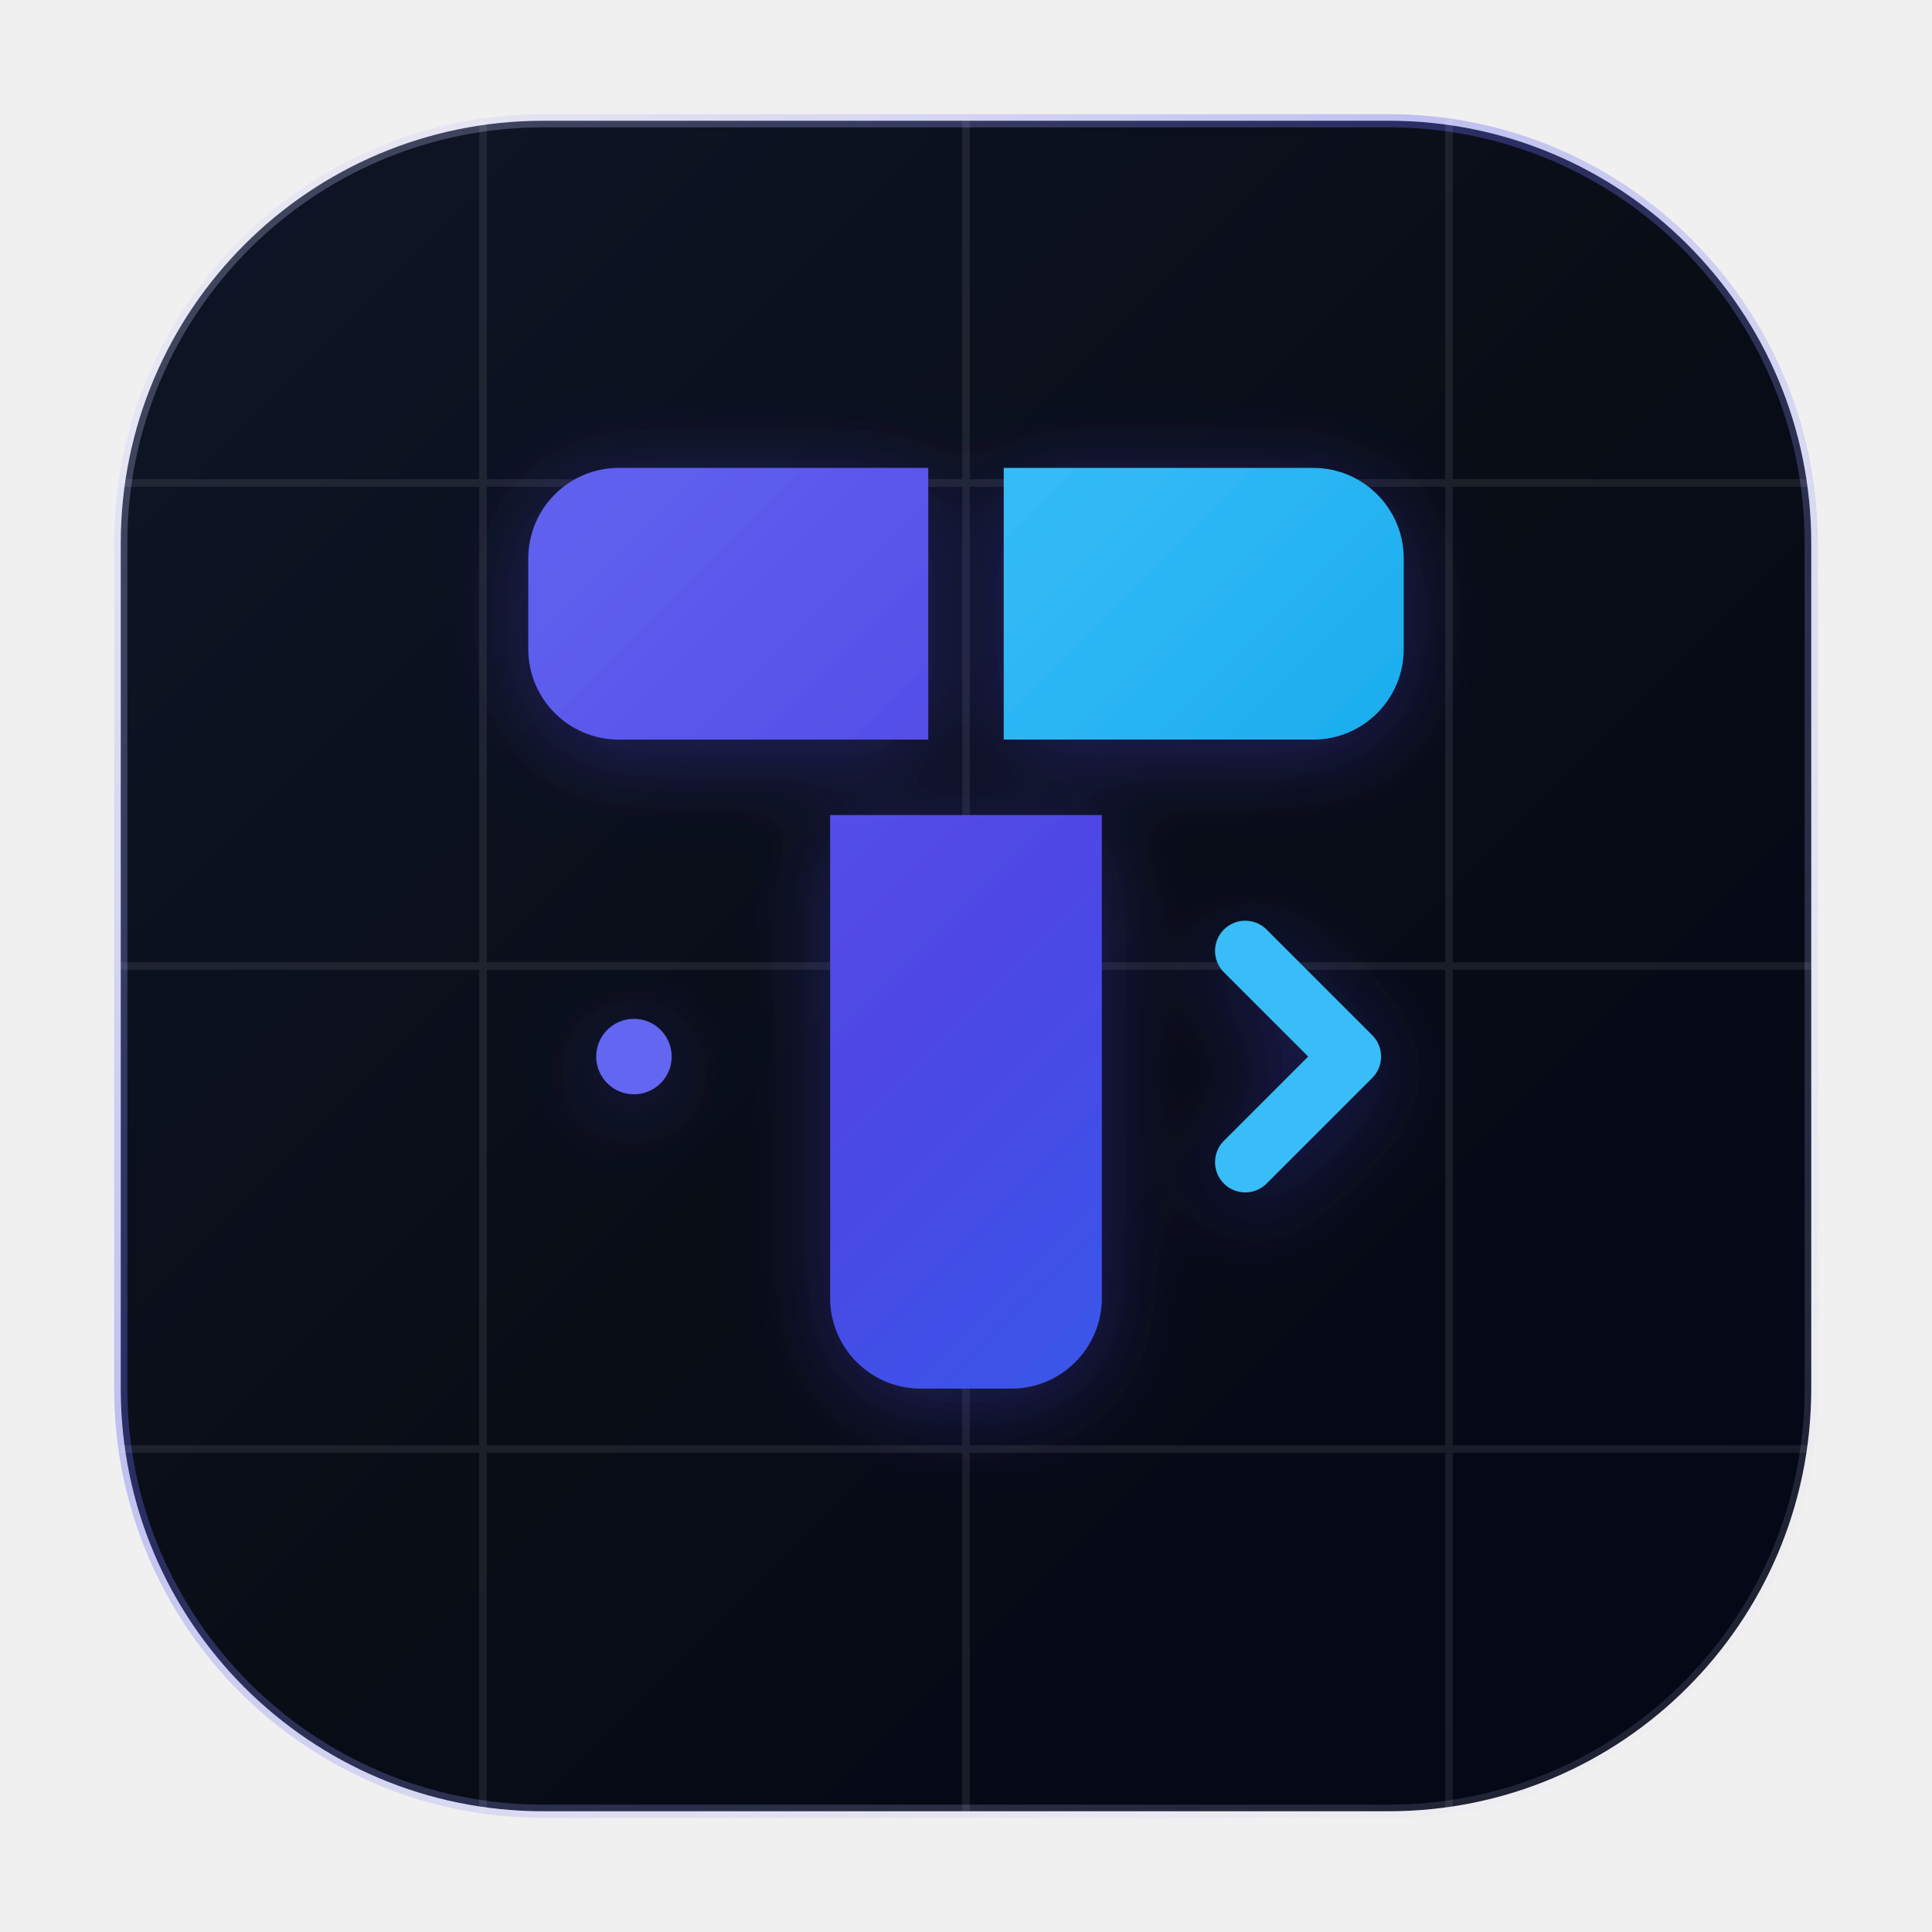
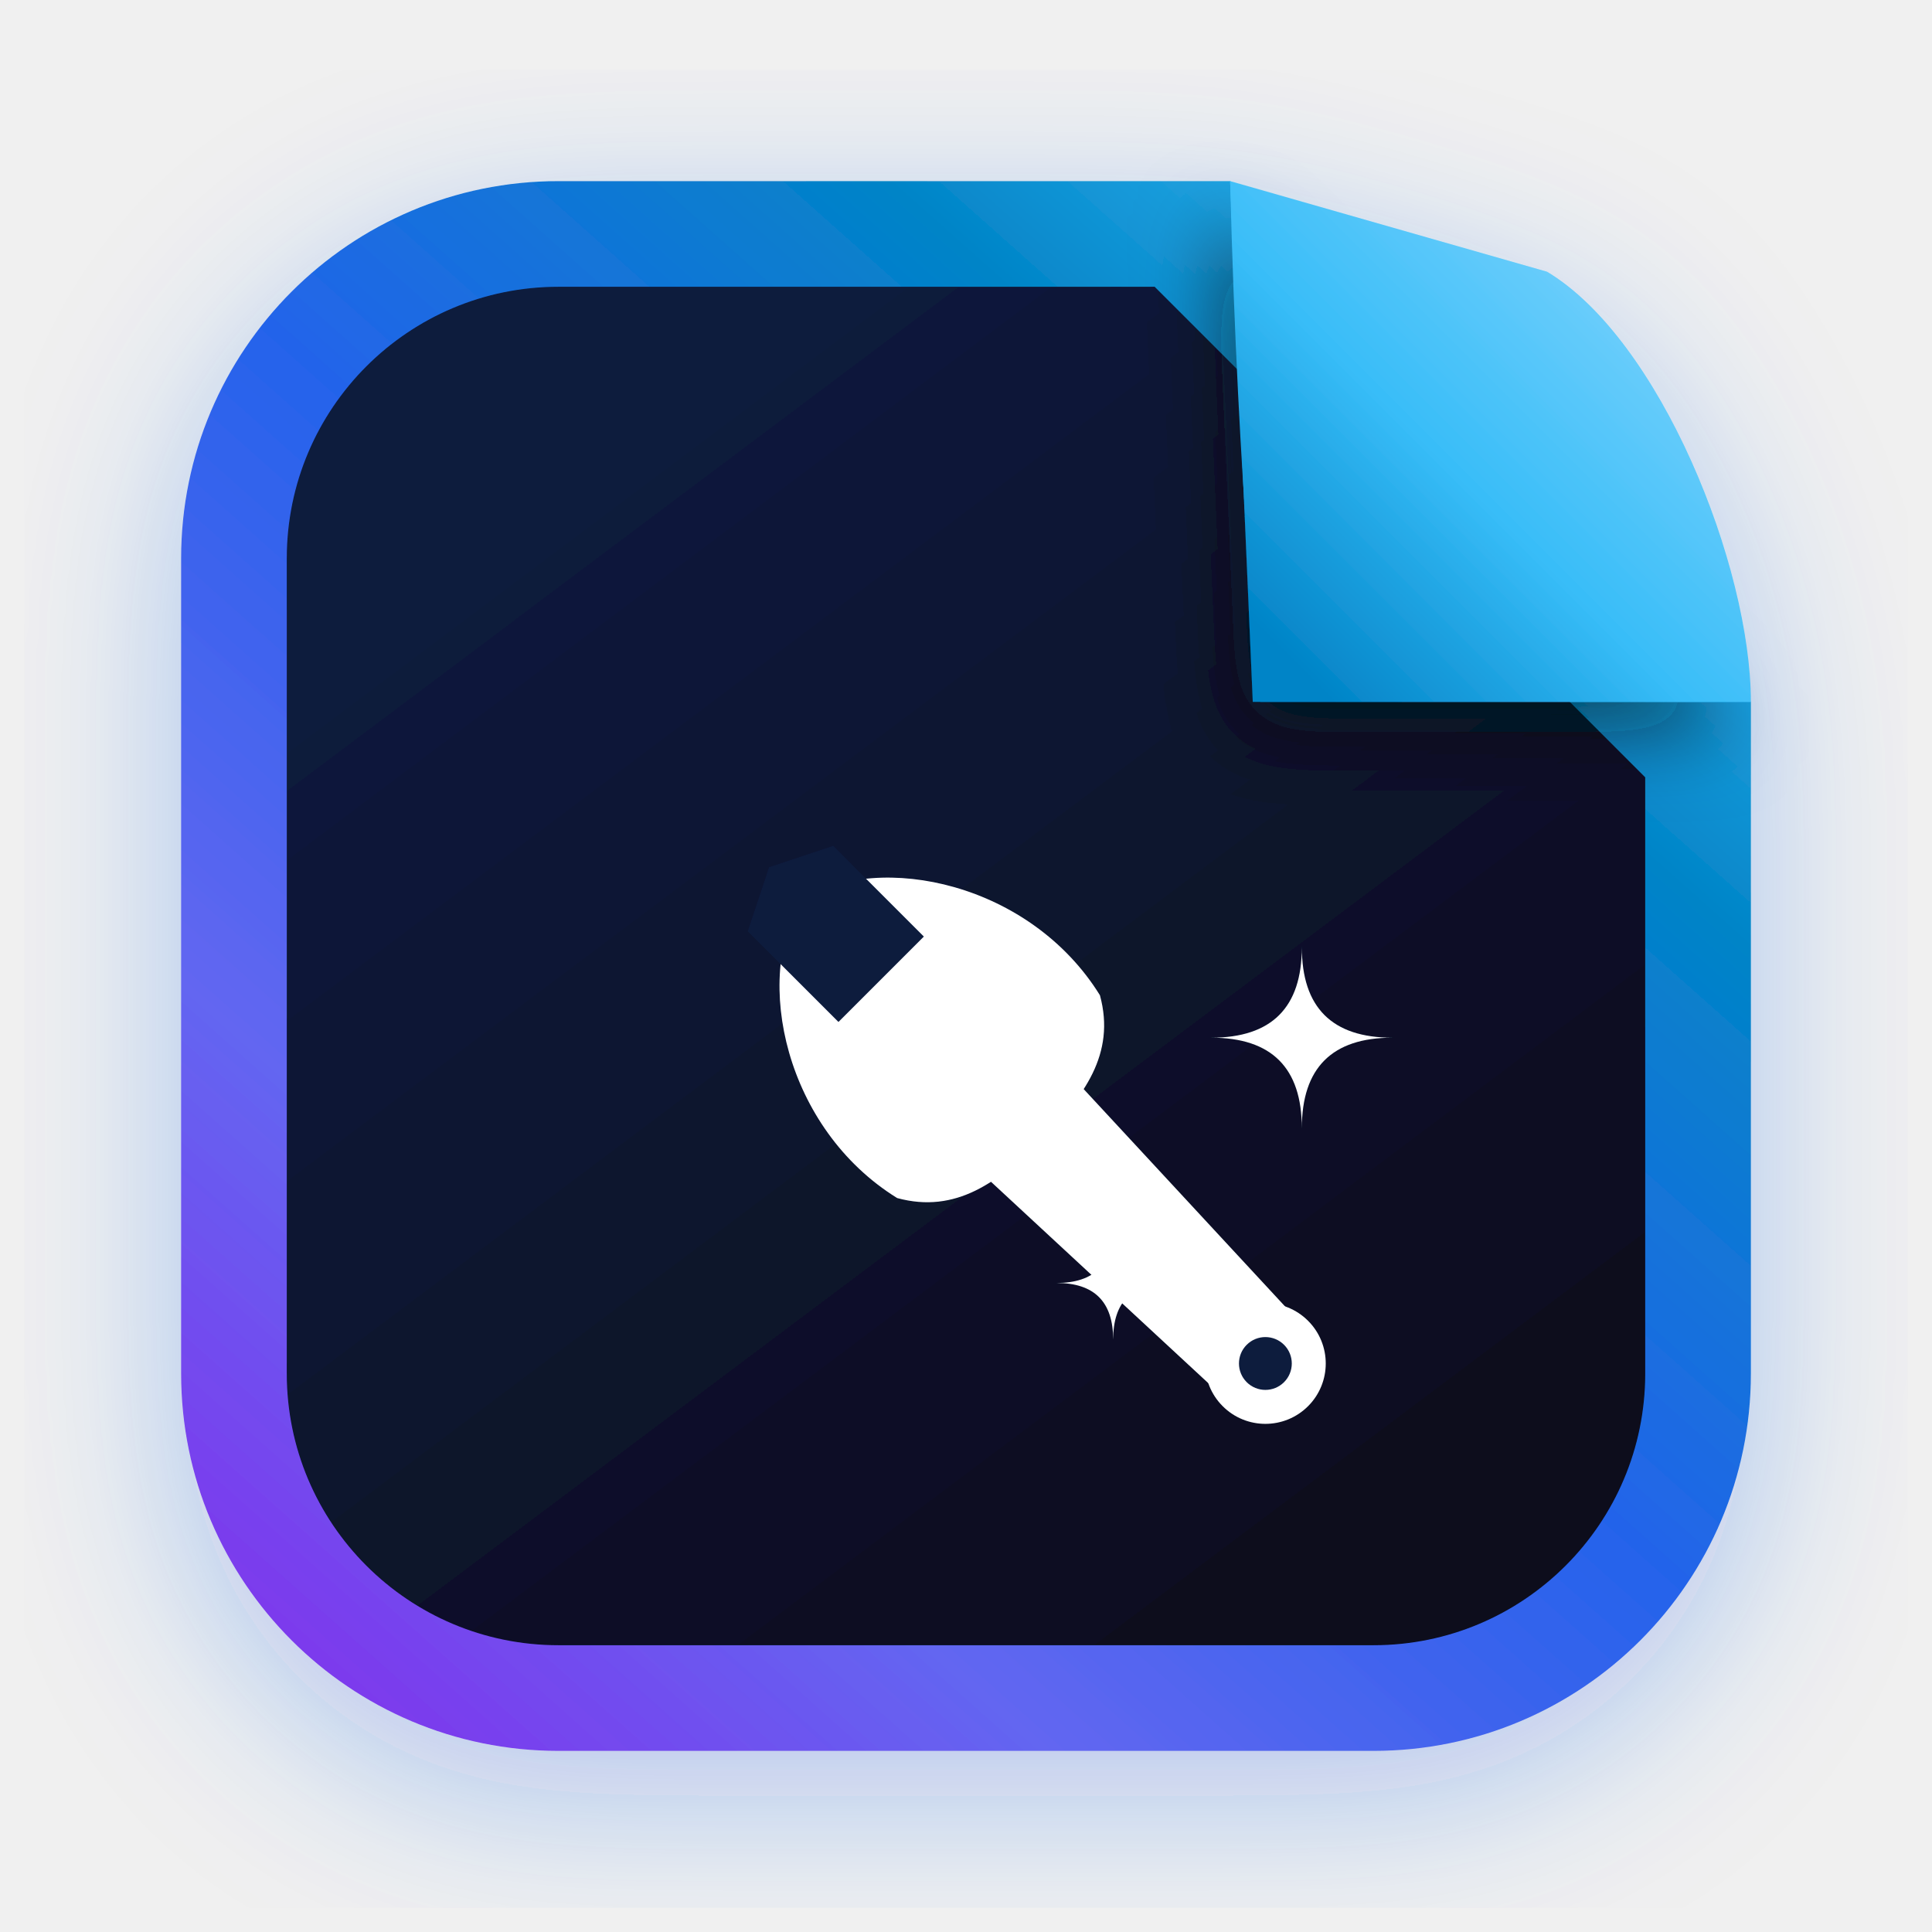
- <svg xmlns="http://www.w3.org/2000/svg" viewBox="0 0 512 512" width="512" height="512" fill="none">
+ <svg xmlns="http://www.w3.org/2000/svg" viewBox="0 0 512 512" fill="none">
  <defs>
-     <linearGradient id="ttBgGrad" x1="0" y1="0" x2="512" y2="512" gradientUnits="userSpaceOnUse">
-       <stop offset="0%" stop-color="#0f172a" />
-       <stop offset="50%" stop-color="#090d16" />
-       <stop offset="100%" stop-color="#020617" />
+     <linearGradient id="ttOuterGrad" x1="0.1" y1="0.95" x2="0.9" y2="0.05">
+       <stop offset="0%" stop-color="#7c3aed" />
+       <stop offset="22%" stop-color="#6366f1" />
+       <stop offset="50%" stop-color="#2563eb" />
+       <stop offset="78%" stop-color="#0284c7" />
+       <stop offset="100%" stop-color="#38bdf8" />
    </linearGradient>
-     <linearGradient id="ttPrimaryGrad" x1="120" y1="120" x2="390" y2="390" gradientUnits="userSpaceOnUse">
-       <stop offset="0%" stop-color="#6366f1" />
-       <stop offset="50%" stop-color="#4f46e5" />
-       <stop offset="100%" stop-color="#2563eb" />
+     <linearGradient id="ttFoldGrad" x1="0.1" y1="0.9" x2="0.85" y2="0.15">
+       <stop offset="0%" stop-color="#0284c7" />
+       <stop offset="45%" stop-color="#38bdf8" />
+       <stop offset="100%" stop-color="#7dd3fc" />
    </linearGradient>
-     <linearGradient id="ttAccentGrad" x1="260" y1="120" x2="400" y2="260" gradientUnits="userSpaceOnUse">
-       <stop offset="0%" stop-color="#38bdf8" />
-       <stop offset="100%" stop-color="#0ea5e9" />
+     <linearGradient id="ttInnerBg" x1="0.2" y1="0.1" x2="0.8" y2="0.9">
+       <stop offset="0%" stop-color="#0d1b3e" />
+       <stop offset="100%" stop-color="#070c1e" />
    </linearGradient>
-     <linearGradient id="ttRimGrad" x1="0" y1="0" x2="512" y2="512" gradientUnits="userSpaceOnUse">
-       <stop offset="0%" stop-color="#ffffff" stop-opacity="0.22" />
-       <stop offset="40%" stop-color="#6366f1" stop-opacity="0.35" />
-       <stop offset="100%" stop-color="#ffffff" stop-opacity="0.06" />
+     <filter id="ttFoldShadow" x="-20%" y="-20%" width="160%" height="160%">
+       <feDropShadow dx="-4" dy="8" stdDeviation="10" flood-color="#020817" flood-opacity="0.55" />
+     </filter>
+     <filter id="ttIconGlow" x="-10%" y="-10%" width="120%" height="120%">
+       <feDropShadow dx="0" dy="12" stdDeviation="24" flood-color="#2563eb" flood-opacity="0.3" />
+     </filter>
+     <linearGradient id="ttTrackGrad" x1="0%" y1="0%" x2="100%" y2="0%">
+       <stop offset="0%" stop-color="#0ea5e9" />
+       <stop offset="35%" stop-color="#3b82f6" />
+       <stop offset="75%" stop-color="#8b5cf6" />
+       <stop offset="100%" stop-color="#a855f7" />
    </linearGradient>
-     <filter id="ttGlow" x="-20%" y="-20%" width="140%" height="140%">
-       <feDropShadow dx="0" dy="4" stdDeviation="12" flood-color="#4f46e5" flood-opacity="0.35" />
-     </filter>
  </defs>
-   <rect x="32" y="32" width="448" height="448" rx="112" fill="url(#ttBgGrad)" stroke="url(#ttRimGrad)" stroke-width="3.5" />
-   <g opacity="0.08" stroke="#ffffff" stroke-width="2">
-     <line x1="128" y1="32" x2="128" y2="480" />
-     <line x1="256" y1="32" x2="256" y2="480" />
-     <line x1="384" y1="32" x2="384" y2="480" />
-     <line x1="32" y1="128" x2="480" y2="128" />
-     <line x1="32" y1="256" x2="480" y2="256" />
-     <line x1="32" y1="384" x2="480" y2="384" />
-   </g>
-   <g filter="url(#ttGlow)">
-     <path d="M 140 148 C 140 134.745 150.745 124 164 124 L 246 124 L 246 196 L 164 196 C 150.745 196 140 185.255 140 172 Z" fill="url(#ttPrimaryGrad)" />
-     <path d="M 266 124 L 348 124 C 361.255 124 372 134.745 372 148 L 372 172 C 372 185.255 361.255 196 348 196 L 266 196 Z" fill="url(#ttAccentGrad)" />
-     <path d="M 220 216 L 292 216 L 292 344 C 292 357.255 281.255 368 268 368 L 244 368 C 230.745 368 220 357.255 220 344 Z" fill="url(#ttPrimaryGrad)" />
-     <path d="M 330 252 L 358 280 L 330 308" stroke="#38bdf8" stroke-width="16" stroke-linecap="round" stroke-linejoin="round" />
-     <circle cx="168" cy="280" r="10" fill="#6366f1" />
+   <g filter="url(#ttIconGlow)">
+     <path d="M 148 48          L 326 48          L 464 186          L 464 364          C 464 419.23 419.23 464 364 464          L 148 464          C 92.77 464 48 419.23 48 364          L 48 148          C 48 92.77 92.77 48 148 48 Z" fill="url(#ttOuterGrad)" />
+     <path d="M 148 76          L 306 76          L 436 206          L 436 364          C 436 403.76 403.76 436 364 436          L 148 436          C 108.24 436 76 403.76 76 364          L 76 148          C 76 108.24 108.24 76 148 76 Z" fill="url(#ttInnerBg)" />
+     <path d="M 326 48          C 326 48 332 186 332 186          C 332 186 464 186 464 186          L 326 48 Z" fill="url(#ttFoldGrad)" filter="url(#ttFoldShadow)" />
+     <path d="M 326 48          C 328 130 334 186 334 186          L 464 186          C 464 150 440 90 410 72          L 326 48 Z" fill="url(#ttFoldGrad)" />
+     <g transform="translate(242, 268) rotate(-45)">
+       <path d="M -18 30            L -14 135            C -14 148 14 148 14 135            L 18 30            Z" fill="#ffffff" />
+       <circle cx="0" cy="132" r="16" fill="#ffffff" />
+       <circle cx="0" cy="132" r="7" fill="#0d1b3e" />
+       <path d="M -38 32            C -46 -2 -24 -36 0 -42            C 24 -36 46 -2 38 32            C 30 46 16 48 0 48            C -16 48 -30 46 -38 32 Z" fill="#ffffff" />
+       <path d="M -16 -46            L -16 -12            L 16 -12            L 16 -46            L 0 -54            Z" fill="#0d1b3e" />
+     </g>
+     <g transform="translate(345, 275)">
+       <path d="M 0 -24            Q 0 0 24 0            Q 0 0 0 24            Q 0 0 -24 0            Q 0 0 0 -24 Z" fill="#ffffff" />
+     </g>
+     <g transform="translate(295, 340)">
+       <path d="M 0 -15            Q 0 0 15 0            Q 0 0 0 15            Q 0 0 -15 0            Q 0 0 0 -15 Z" fill="#ffffff" />
+     </g>
  </g>
</svg>
